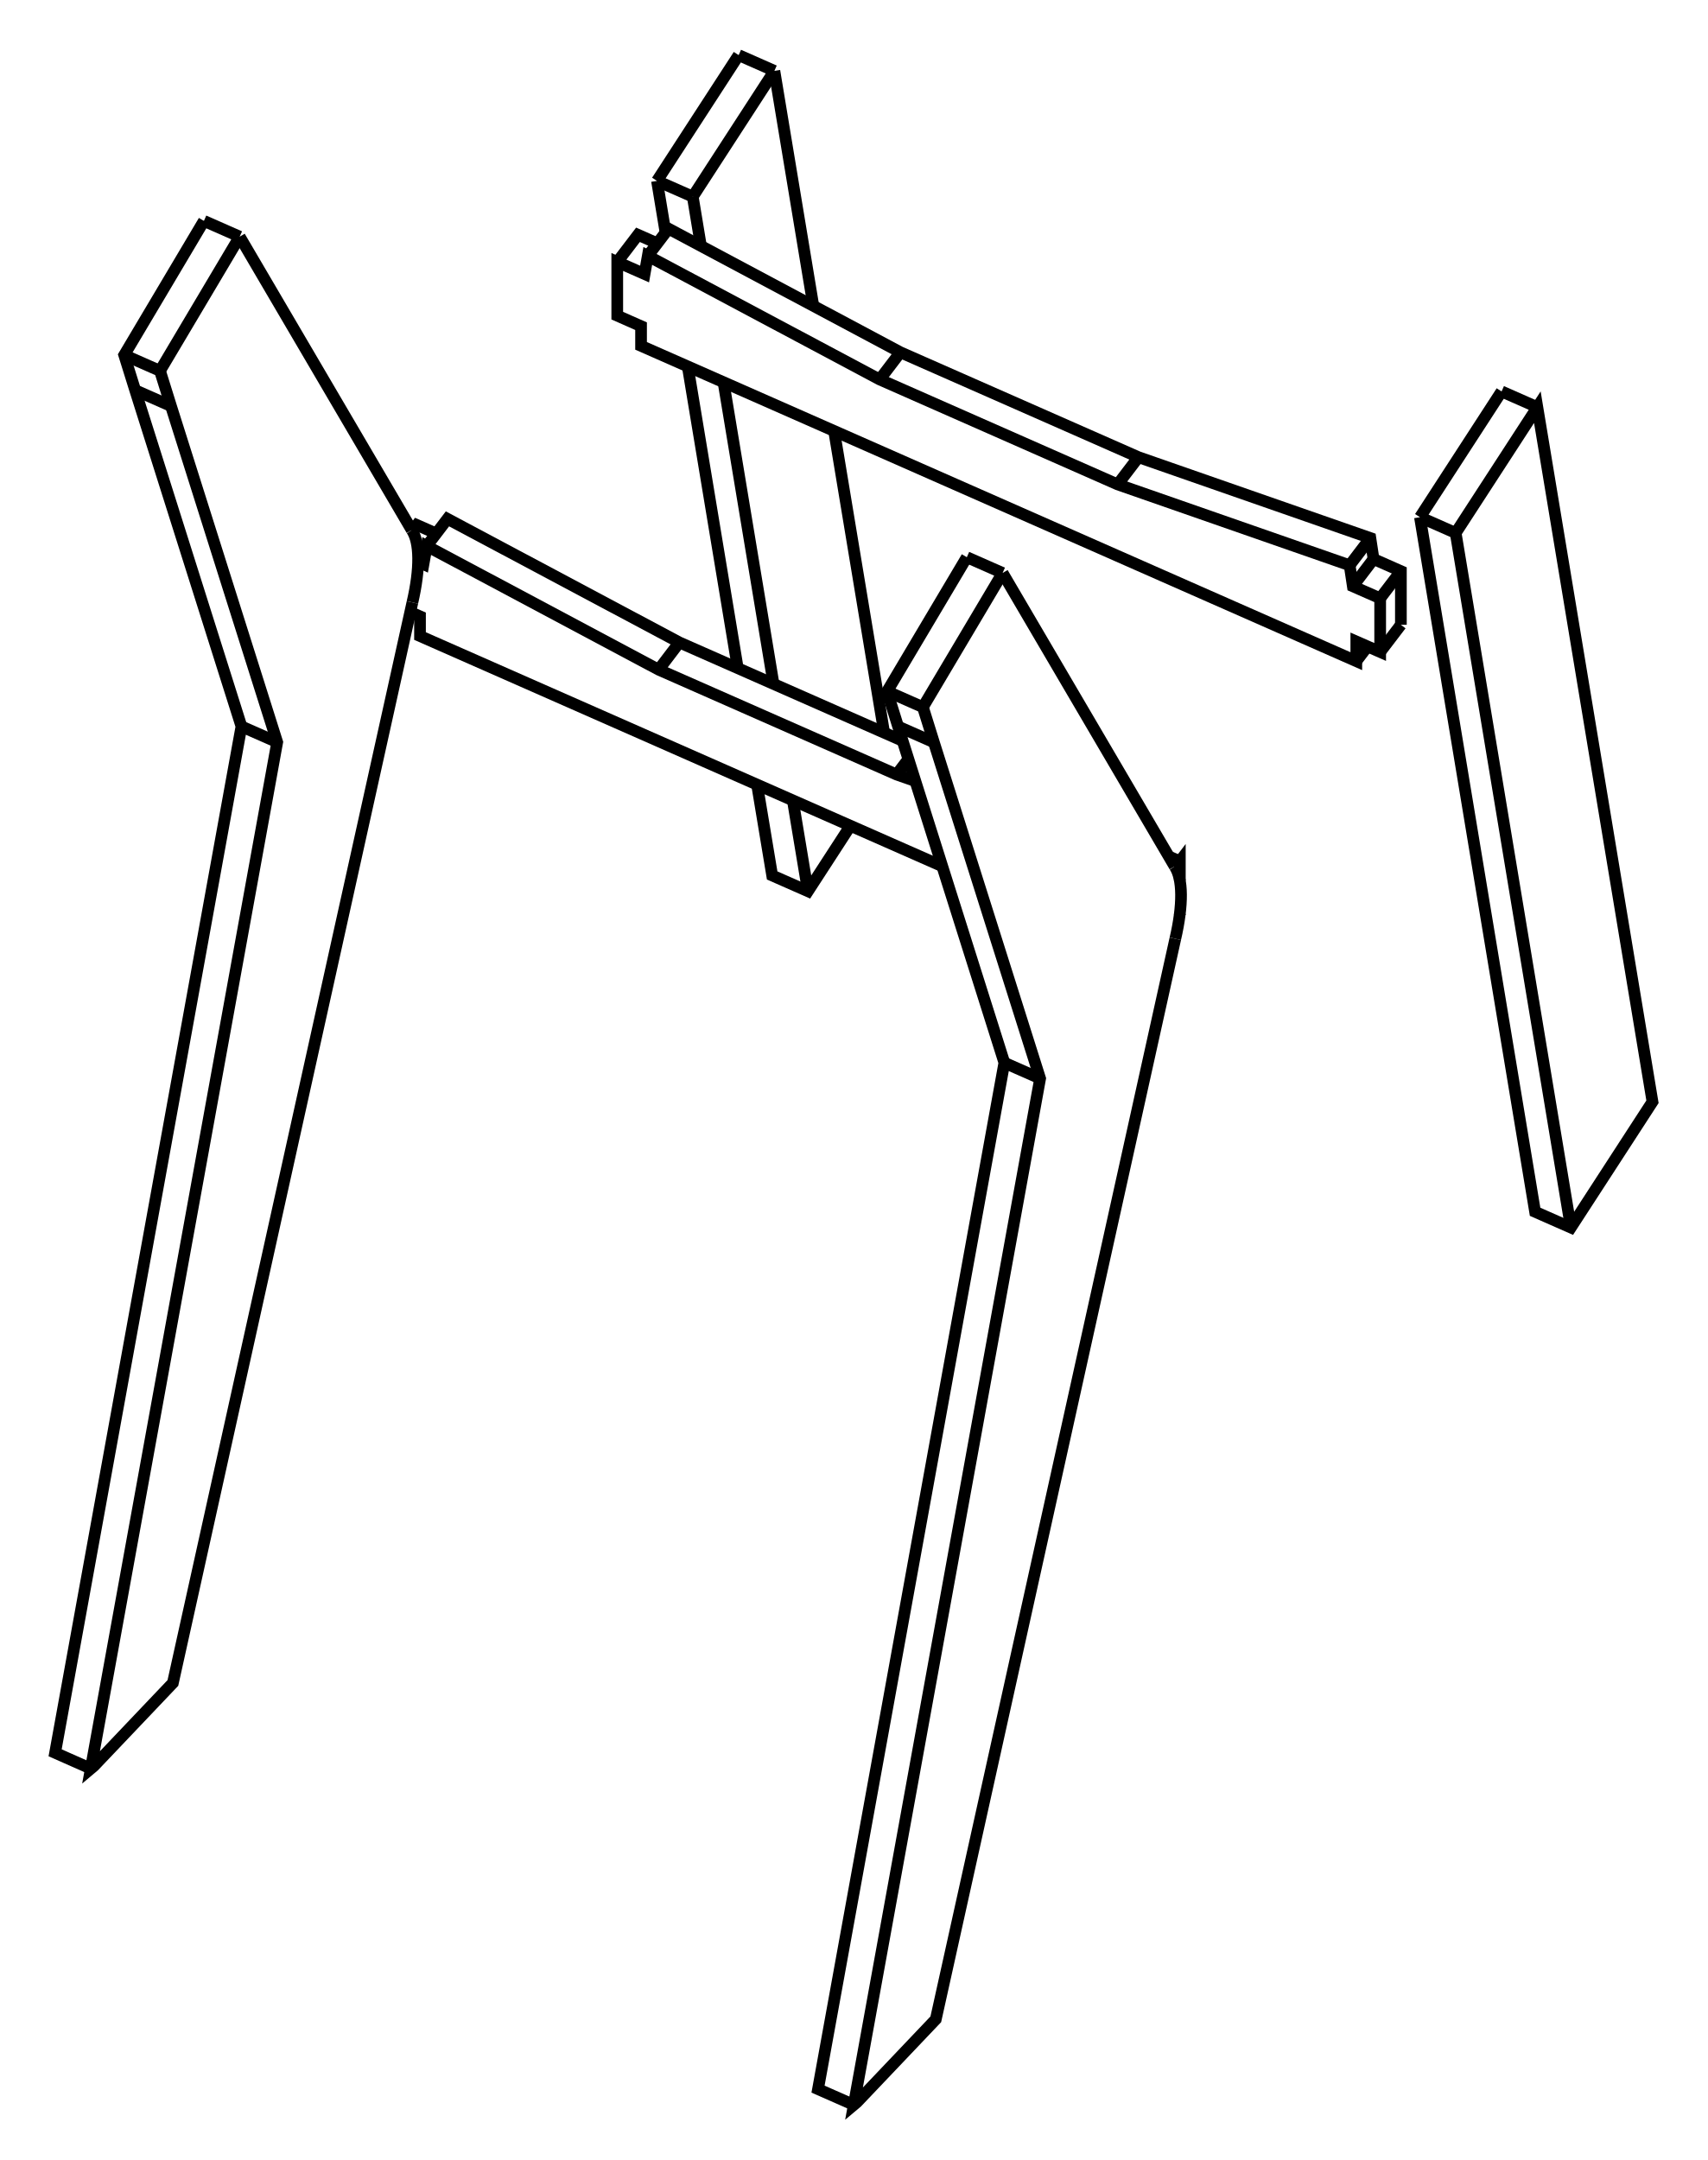
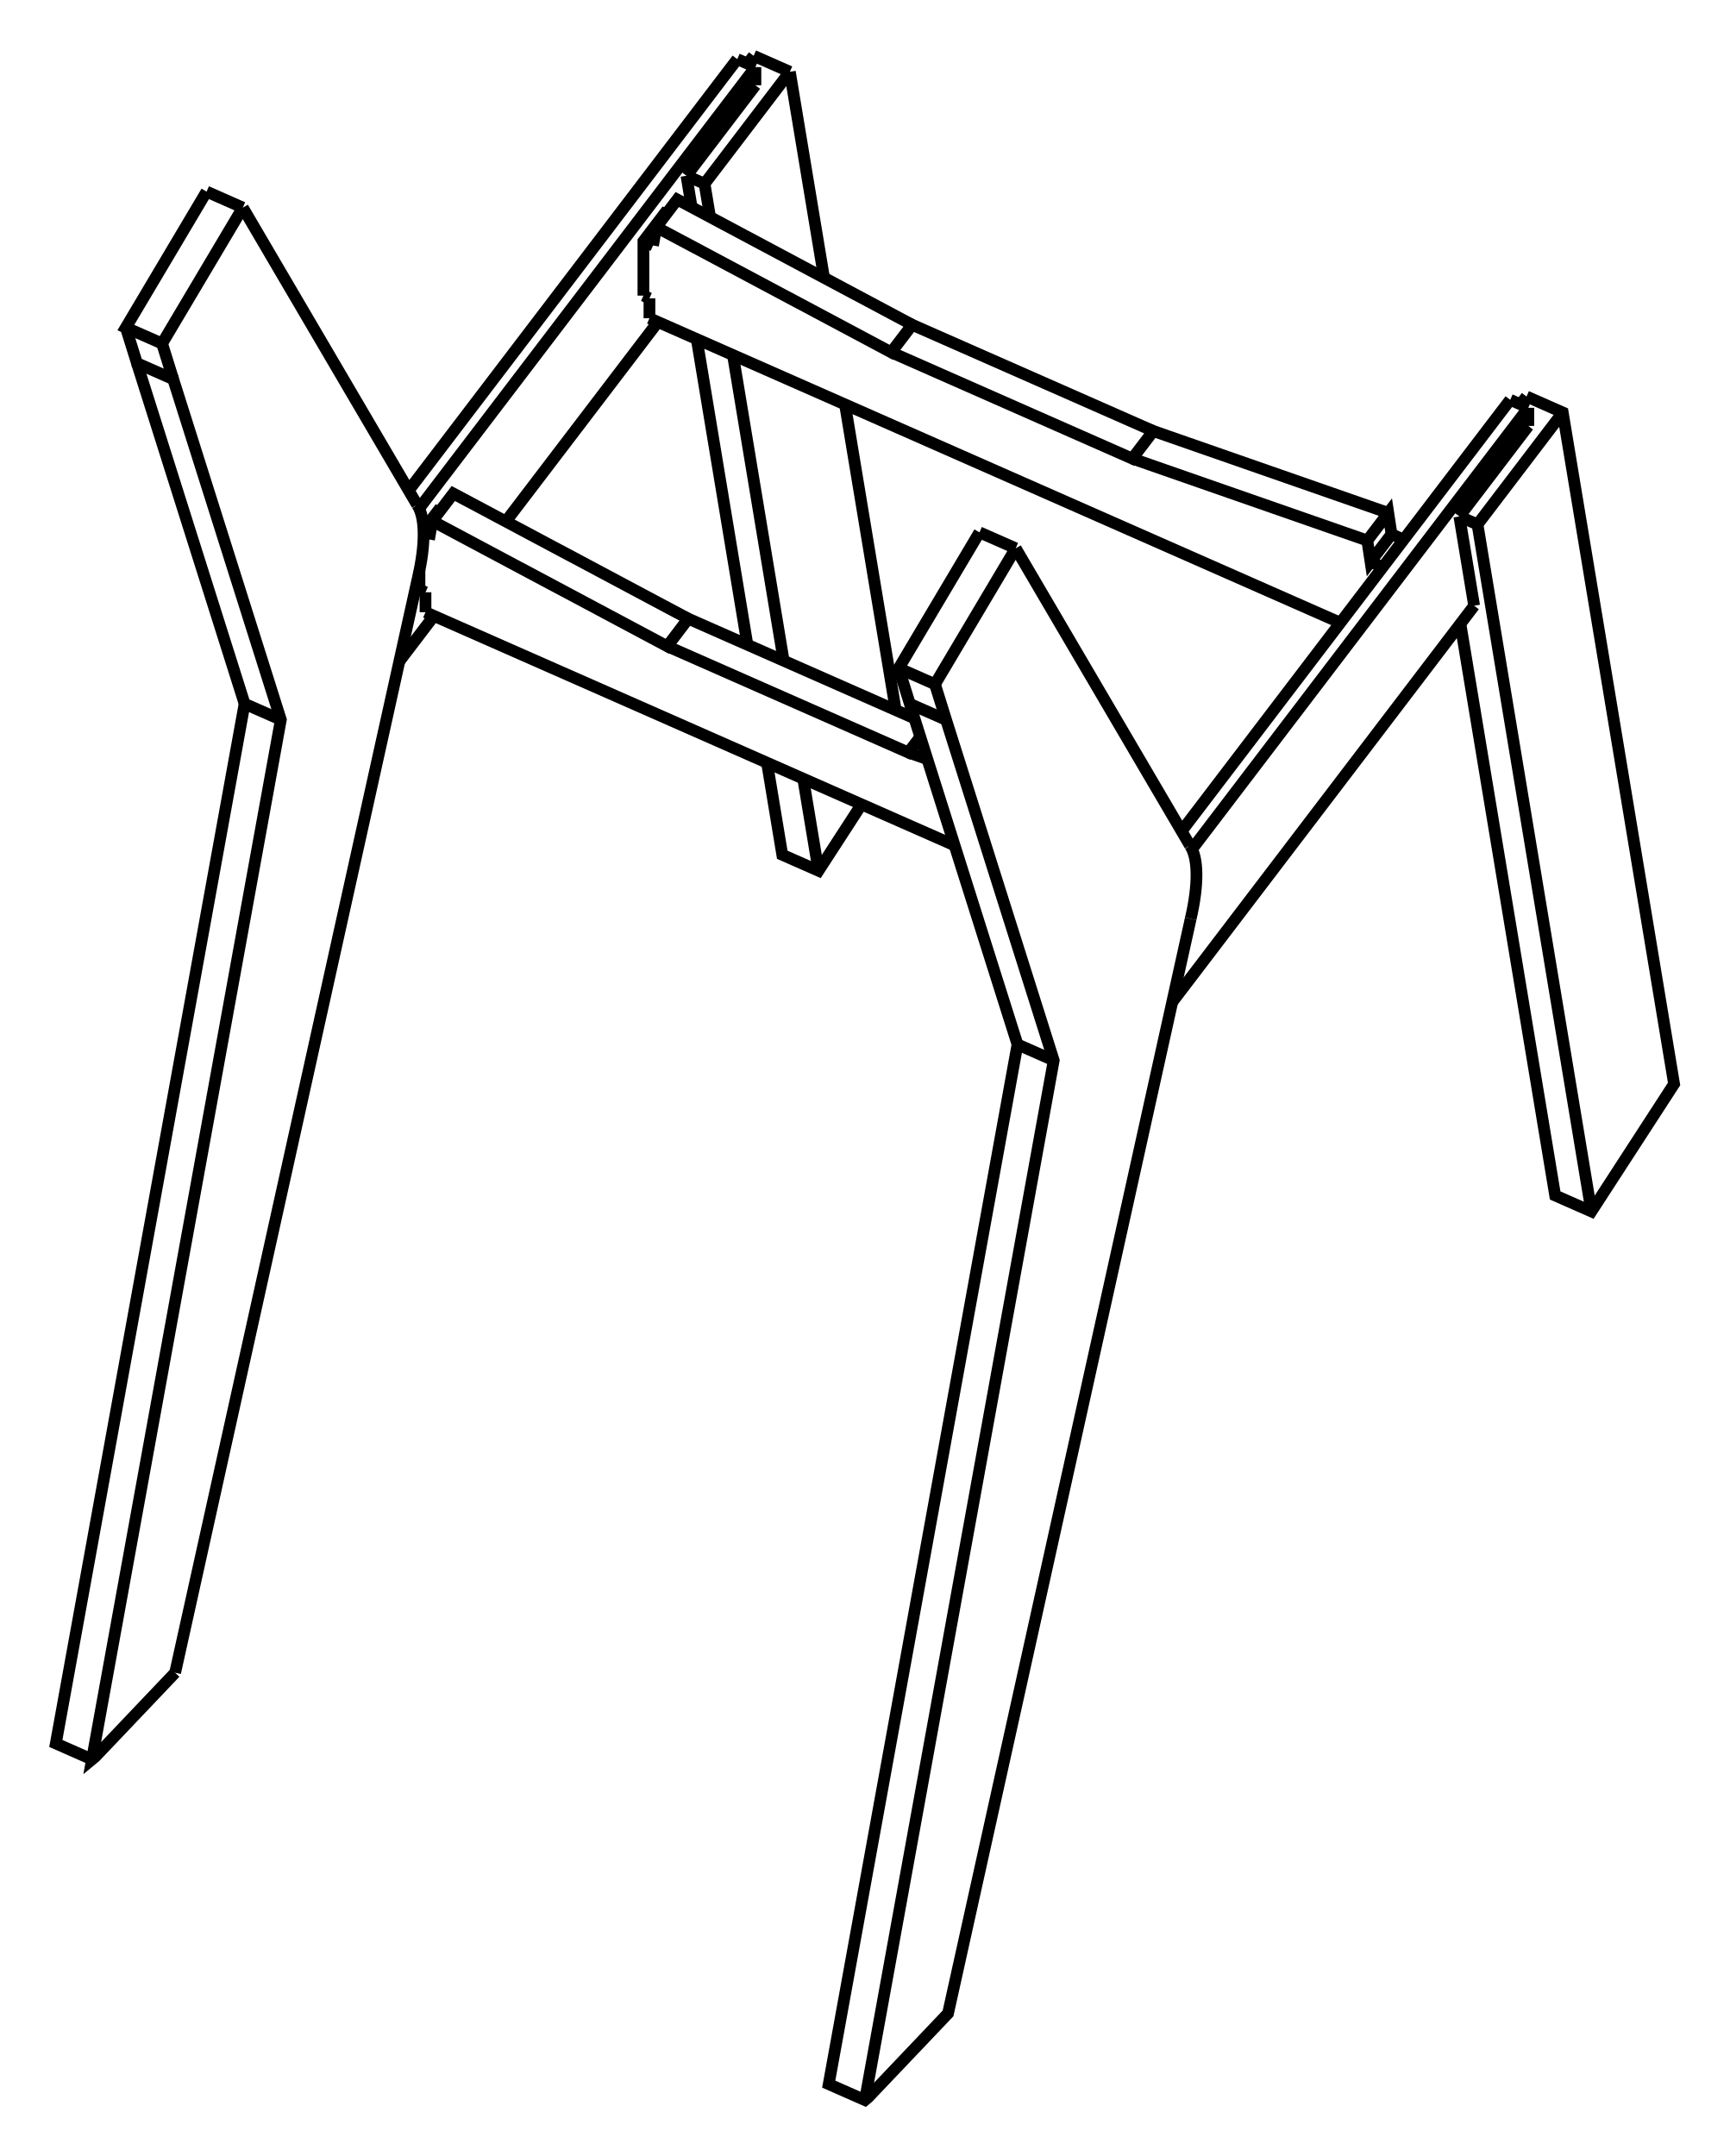
- <svg xmlns="http://www.w3.org/2000/svg" version="1.1" viewBox="-15.492 -13.94 30.985 39.19" fill="none" stroke="black" stroke-width="0.6%" vector-effect="non-scaling-stroke">
-   <path d="M 10.273 -4.556 L 12.362 8.046 L 13.011 8.332 L 14.492 6.05 L 12.403 -6.552 L 10.921 -4.27" />
-   <path d="M 10.273 -4.556 L 10.921 -4.27" />
-   <path d="M 13.011 8.332 L 10.921 -4.27" />
-   <path d="M 11.754 -6.838 L 10.273 -4.556" />
-   <path d="M 11.754 -6.838 L 12.403 -6.552" />
+ <svg xmlns="http://www.w3.org/2000/svg" version="1.1" viewBox="-15.492 -13.365 30.985 38.616" fill="none" stroke="black" stroke-width="0.6%" vector-effect="non-scaling-stroke">
  <path d="M 5.822 1.779 A 2.5 0.814 113.787 0 1 5.834 3.092" />
+   <path d="M 11.557 -6.204 L 5.671 1.521" />
+   <path d="M 2.051 -3.83 L 0.605 -1.396 L 0.804 -0.758 L 2.732 5.342 L -0.649 23.964 L -0 24.25 L 0.056 24.203 L 1.488 22.697 L 5.834 3.092" />
+   <path d="M 11.742 -6.122 L 11.849 -6.263" />
+   <path d="M 10.665 -2.192 L 12.362 8.047 L 13.011 8.333 L 14.492 6.05 L 12.498 -5.977 L 11.849 -6.263" />
  <path d="M 2.051 -3.83 L 2.7 -3.544" />
  <path d="M 5.822 1.779 L 2.7 -3.544" />
  <path d="M 1.254 -1.11 L 2.7 -3.544" />
-   <path d="M 0.605 -1.396 L 1.254 -1.11 L 1.453 -0.472 L 3.381 5.628 L -0 24.25 L 0.056 24.203 L 1.488 22.697 L 5.834 3.092" />
-   <path d="M 2.051 -3.83 L 0.605 -1.396 L 0.804 -0.758 L 2.732 5.342 L -0.649 23.964 L -0 24.25" />
+   <path d="M 1.254 -1.11 L 1.453 -0.472 L 3.381 5.628 L -0 24.25" />
+   <path d="M 11.881 -6.061 L 5.858 1.844" />
+   <path d="M 11.881 -5.736 L 11.881 -6.061" />
+   <path d="M 10.646 -4.115 L 11.881 -5.736" />
+   <path d="M 10.646 -4.115 L 10.911 -2.516" />
+   <path d="M 5.504 4.582 L 10.911 -2.516" />
+   <path d="M 11.557 -6.204 L 11.881 -6.061" />
+   <path d="M 0.605 -1.396 L 1.254 -1.11" />
+   <path d="M 12.498 -5.977 L 10.971 -3.972 L 13.011 8.333" />
+   <path d="M 10.646 -4.115 L 10.971 -3.972" />
  <path d="M 0.804 -0.758 L 1.453 -0.472" />
  <path d="M 2.732 5.342 L 3.381 5.628" />
-   <path d="M -3.571 -10.658 L -3.416 -9.721" />
+   <path d="M 0.777 0.113 L 1.117 0.232" />
+   <path d="M -3.541 -1.79 L 0.777 0.113 L 0.991 -0.167" />
+   <path d="M -7.749 -4.033 L -3.541 -1.79 L -3.165 -2.284 L 0.887 -0.498" />
+   <path d="M -7.808 -3.703 L -7.749 -4.033 L -7.373 -4.526 L -3.165 -2.284" />
+   <path d="M -7.906 -3.747 L -7.808 -3.703" />
+   <path d="M -7.979 -2.805 L -7.979 -3.148" />
+   <path d="M -7.871 -2.757 L -7.979 -2.805" />
+   <path d="M -7.871 -2.4 L -7.871 -2.757" />
+   <path d="M 1.606 1.777 L -7.871 -2.4" />
+   <path d="M -7.603 -4.272 L -7.576 -4.261" />
+   <path d="M 8.997 -3.684 L 9.055 -3.303 L 9.431 -3.797 L 9.649 -3.7" />
+   <path d="M 4.788 -5.151 L 8.997 -3.684 L 9.373 -4.178 L 9.431 -3.797" />
+   <path d="M 0.47 -7.055 L 4.788 -5.151 L 5.165 -5.645 L 9.373 -4.178" />
+   <path d="M -3.738 -9.297 L 0.47 -7.055 L 0.846 -7.548 L 5.165 -5.645" />
+   <path d="M -3.796 -8.968 L -3.738 -9.297 L -3.362 -9.791 L 0.846 -7.548" />
+   <path d="M -3.968 -9.043 L -3.796 -8.968" />
+   <path d="M -3.968 -8.07 L -3.968 -9.043 L -3.592 -9.537 L -3.565 -9.525" />
+   <path d="M -3.86 -8.022 L -3.968 -8.07" />
+   <path d="M -3.86 -7.665 L -3.86 -8.022" />
+   <path d="M 8.514 -2.211 L -3.86 -7.665" />
+   <path d="M 9.055 -3.303 L 9.273 -3.207" />
+   <path d="M -7.907 -3.874 L -7.603 -4.272" />
+   <path d="M -1.962 -12.163 L -7.985 -4.258" />
+   <path d="M -1.962 -11.838 L -1.962 -12.163" />
+   <path d="M -3.197 -10.217 L -1.962 -11.838" />
+   <path d="M -3.197 -10.217 L -3.104 -9.653" />
+   <path d="M -8.34 -1.52 L -7.72 -2.334" />
+   <path d="M -6.432 -4.025 L -3.709 -7.598" />
+   <path d="M -12.355 16.595 L -8.009 -3.01" />
+   <path d="M -8.021 -4.323 A 2.5 0.814 113.787 0 1 -8.009 -3.01" />
+   <path d="M -2.287 -12.306 L -8.172 -4.581" />
+   <path d="M -2.287 -12.306 L -1.962 -12.163" />
+   <path d="M -2.102 -12.224 L -1.994 -12.365" />
+   <path d="M -1.345 -12.079 L -1.994 -12.365" />
+   <path d="M -1.345 -12.079 L -2.873 -10.074 L -2.774 -9.477" />
+   <path d="M -3.197 -10.217 L -2.873 -10.074" />
  <path d="M -3.013 -7.292 L -2.105 -1.816" />
-   <path d="M -1.755 0.296 L -1.481 1.944 L -0.832 2.23 L -0.061 1.042" />
-   <path d="M -3.571 -10.658 L -2.922 -10.372" />
-   <path d="M -0.832 2.23 L -1.106 0.582" />
-   <path d="M -1.456 -1.53 L -2.364 -7.006" />
-   <path d="M -2.774 -9.477 L -2.922 -10.372" />
-   <path d="M -2.089 -12.94 L -3.571 -10.658" />
-   <path d="M -1.441 -12.654 L -2.922 -10.372" />
+   <path d="M -1.754 0.296 L -1.481 1.945 L -0.832 2.231 L -0.061 1.042" />
+   <path d="M -2.364 -7.005 L -1.456 -1.53" />
+   <path d="M -1.106 0.582 L -0.832 2.231" />
+   <path d="M -11.792 -9.933 L -13.238 -7.498 L -12.589 -7.212 L -11.143 -9.646" />
+   <path d="M -13.238 -7.498 L -13.039 -6.86 L -12.39 -6.574 L -10.462 -0.474 L -13.844 18.148 L -13.787 18.101 L -12.355 16.595" />
+   <path d="M -13.039 -6.86 L -11.111 -0.76 L -10.462 -0.474" />
+   <path d="M -11.111 -0.76 L -14.492 17.862 L -13.844 18.148" />
+   <path d="M -8.021 -4.323 L -11.143 -9.646" />
+   <path d="M -12.589 -7.212 L -12.39 -6.574" />
+   <path d="M -11.792 -9.933 L -11.143 -9.646" />
  <path d="M 0.551 -0.646 L -0.357 -6.121" />
-   <path d="M -0.734 -8.39 L -1.441 -12.654" />
-   <path d="M -2.089 -12.94 L -1.441 -12.654" />
-   <path d="M -8.021 -4.323 A 2.5 0.814 113.787 0 1 -8.009 -3.01" />
-   <path d="M -11.792 -9.932 L -11.143 -9.646" />
-   <path d="M -8.021 -4.323 L -11.143 -9.646" />
-   <path d="M -12.589 -7.212 L -11.143 -9.646" />
-   <path d="M -13.238 -7.498 L -12.589 -7.212 L -12.39 -6.574 L -10.462 -0.474 L -13.844 18.149 L -13.787 18.101 L -12.355 16.595 L -8.009 -3.01" />
-   <path d="M -11.792 -9.932 L -13.238 -7.498 L -13.039 -6.86 L -11.111 -0.76 L -14.492 17.862 L -13.844 18.149" />
-   <path d="M -13.039 -6.86 L -12.39 -6.574" />
-   <path d="M -11.111 -0.76 L -10.462 -0.474" />
-   <path d="M 5.833 1.796 L 5.916 1.687 L 5.916 2.034" />
-   <path d="M 5.716 1.599 L 5.916 1.687" />
-   <path d="M 5.913 2.664 L 5.916 2.66" />
-   <path d="M 5.916 2.641 L 5.916 2.66" />
-   <path d="M 1.606 1.777 L -7.871 -2.4 L -7.871 -2.757 L -8.048 -2.835" />
-   <path d="M -8.011 -4.306 L -7.928 -4.415 L -7.576 -4.26" />
-   <path d="M -7.906 -3.747 L -7.808 -3.703 L -7.749 -4.033 L -3.541 -1.79 L 0.777 0.113 L 1.117 0.232" />
-   <path d="M -7.749 -4.033 L -7.373 -4.526 L -3.165 -2.284 L 0.887 -0.498" />
-   <path d="M -3.541 -1.79 L -3.165 -2.284" />
-   <path d="M 0.777 0.113 L 0.991 -0.168" />
-   <path d="M 9.055 -3.303 L 9.431 -3.797 L 9.927 -3.578 L 9.927 -2.604" />
-   <path d="M 9.551 -3.085 L 9.927 -3.578" />
-   <path d="M 9.055 -3.303 L 9.551 -3.085 L 9.551 -2.111 L 9.118 -2.301 L 9.118 -1.944 L -3.86 -7.665 L -3.86 -8.022 L -4.292 -8.213 L -4.292 -9.187 L -3.796 -8.968 L -3.738 -9.297 L 0.47 -7.055 L 4.788 -5.151 L 8.997 -3.684 L 9.055 -3.303 Z" />
-   <path d="M 9.551 -2.111 L 9.927 -2.604" />
-   <path d="M 9.118 -1.944 L 9.322 -2.212" />
-   <path d="M -4.292 -9.187 L -3.916 -9.68 L -3.565 -9.525" />
-   <path d="M -3.738 -9.297 L -3.362 -9.791 L 0.846 -7.548 L 5.165 -5.645 L 9.373 -4.178 L 9.431 -3.797" />
-   <path d="M 0.47 -7.055 L 0.846 -7.548" />
-   <path d="M 4.788 -5.151 L 5.165 -5.645" />
-   <path d="M 8.997 -3.684 L 9.373 -4.178" />
+   <path d="M -0.733 -8.39 L -1.345 -12.079" />
</svg>
